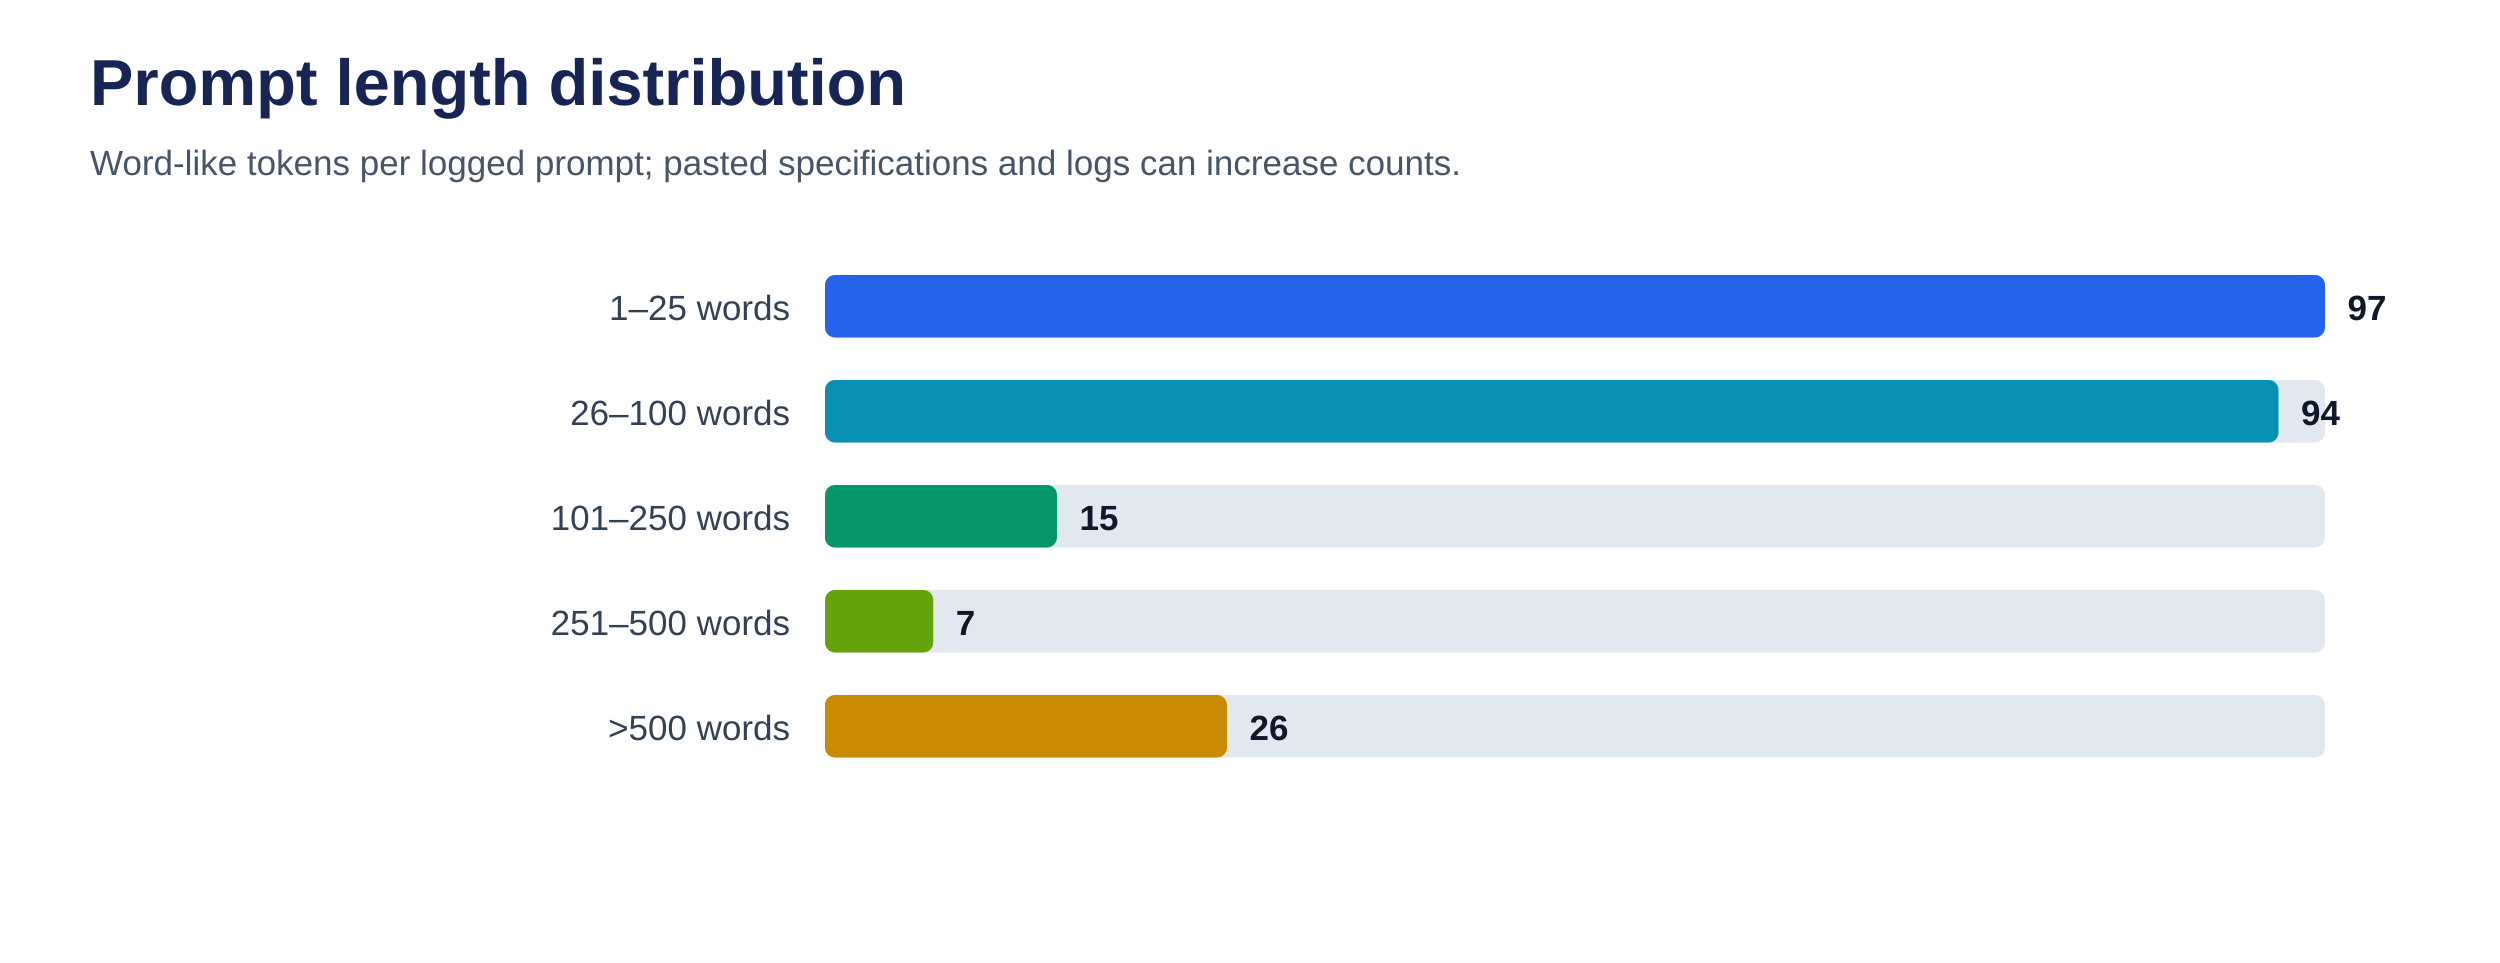
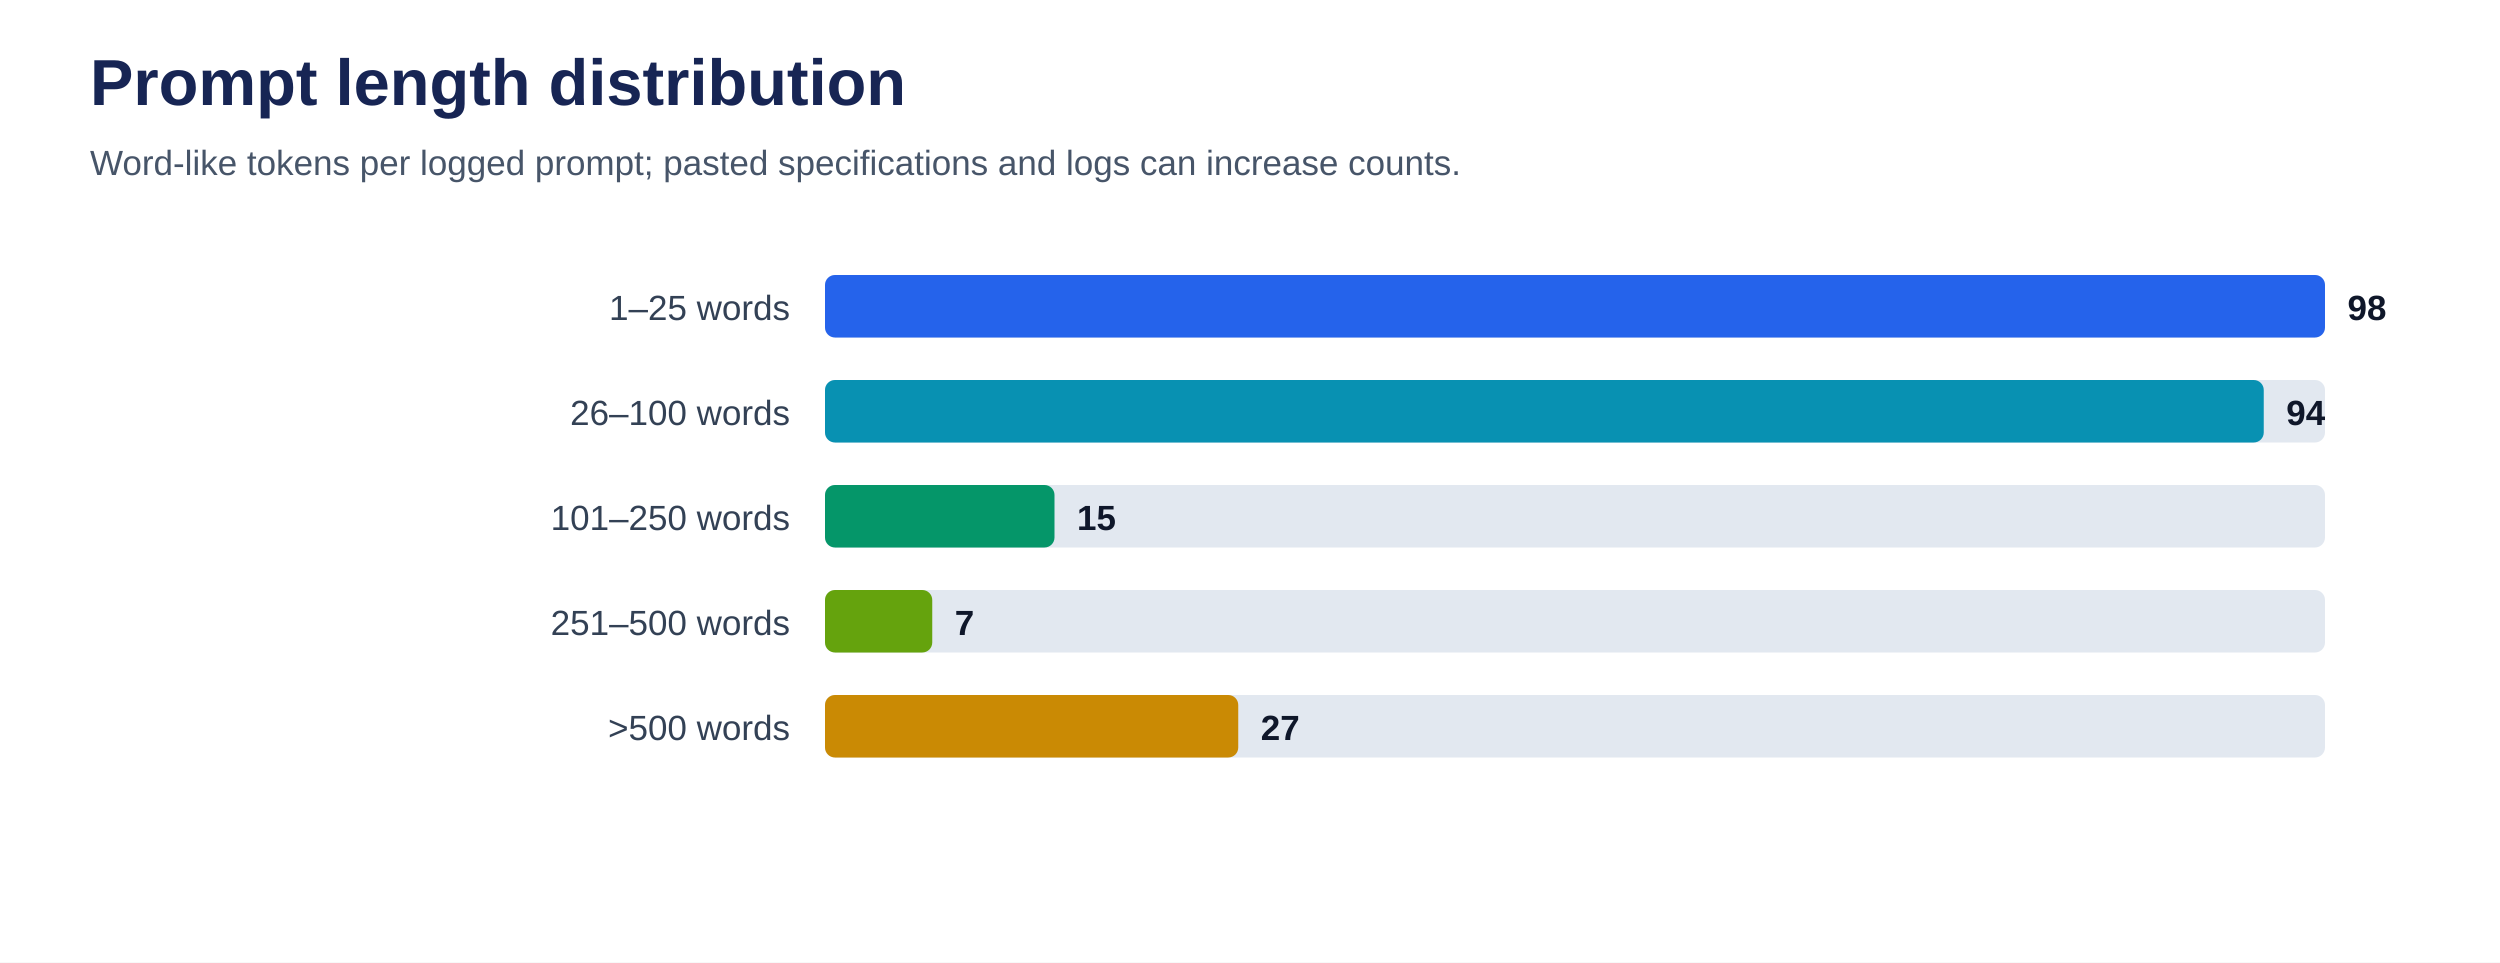
<svg xmlns="http://www.w3.org/2000/svg" viewBox="0 0 1000 385" role="img" aria-labelledby="title desc">
  <rect width="100%" height="100%" fill="#ffffff" />
  <text x="36" y="42" font-family="Arial, sans-serif" font-size="26" font-weight="700" fill="#172554">Prompt length distribution</text>
  <text x="36" y="70" font-family="Arial, sans-serif" font-size="14" fill="#475569">Word-like tokens per logged prompt; pasted specifications and logs can increase counts.</text>
  <text x="316" y="128" text-anchor="end" font-family="Arial, sans-serif" font-size="14" fill="#334155">1–25 words</text>
  <rect x="330" y="110" width="600" height="25" rx="4" fill="#e2e8f0" />
  <rect x="330" y="110" width="600.0" height="25" rx="4" fill="#2563eb" />
-   <text x="939.0" y="128" font-family="Arial, sans-serif" font-size="14" font-weight="700" fill="#0f172a">97</text>
+   <text x="939.0" y="128" font-family="Arial, sans-serif" font-size="14" font-weight="700" fill="#0f172a">98</text>
  <text x="316" y="170" text-anchor="end" font-family="Arial, sans-serif" font-size="14" fill="#334155">26–100 words</text>
  <rect x="330" y="152" width="600" height="25" rx="4" fill="#e2e8f0" />
-   <rect x="330" y="152" width="581.4" height="25" rx="4" fill="#0891b2" />
-   <text x="920.4" y="170" font-family="Arial, sans-serif" font-size="14" font-weight="700" fill="#0f172a">94</text>
+   <rect x="330" y="152" width="575.5" height="25" rx="4" fill="#0891b2" />
+   <text x="914.5" y="170" font-family="Arial, sans-serif" font-size="14" font-weight="700" fill="#0f172a">94</text>
  <text x="316" y="212" text-anchor="end" font-family="Arial, sans-serif" font-size="14" fill="#334155">101–250 words</text>
  <rect x="330" y="194" width="600" height="25" rx="4" fill="#e2e8f0" />
-   <rect x="330" y="194" width="92.8" height="25" rx="4" fill="#059669" />
-   <text x="431.8" y="212" font-family="Arial, sans-serif" font-size="14" font-weight="700" fill="#0f172a">15</text>
+   <rect x="330" y="194" width="91.8" height="25" rx="4" fill="#059669" />
+   <text x="430.8" y="212" font-family="Arial, sans-serif" font-size="14" font-weight="700" fill="#0f172a">15</text>
  <text x="316" y="254" text-anchor="end" font-family="Arial, sans-serif" font-size="14" fill="#334155">251–500 words</text>
  <rect x="330" y="236" width="600" height="25" rx="4" fill="#e2e8f0" />
-   <rect x="330" y="236" width="43.3" height="25" rx="4" fill="#65a30d" />
-   <text x="382.3" y="254" font-family="Arial, sans-serif" font-size="14" font-weight="700" fill="#0f172a">7</text>
+   <rect x="330" y="236" width="42.9" height="25" rx="4" fill="#65a30d" />
+   <text x="381.9" y="254" font-family="Arial, sans-serif" font-size="14" font-weight="700" fill="#0f172a">7</text>
  <text x="316" y="296" text-anchor="end" font-family="Arial, sans-serif" font-size="14" fill="#334155">&gt;500 words</text>
  <rect x="330" y="278" width="600" height="25" rx="4" fill="#e2e8f0" />
-   <rect x="330" y="278" width="160.8" height="25" rx="4" fill="#ca8a04" />
-   <text x="499.8" y="296" font-family="Arial, sans-serif" font-size="14" font-weight="700" fill="#0f172a">26</text>
+   <rect x="330" y="278" width="165.3" height="25" rx="4" fill="#ca8a04" />
+   <text x="504.3" y="296" font-family="Arial, sans-serif" font-size="14" font-weight="700" fill="#0f172a">27</text>
</svg>
